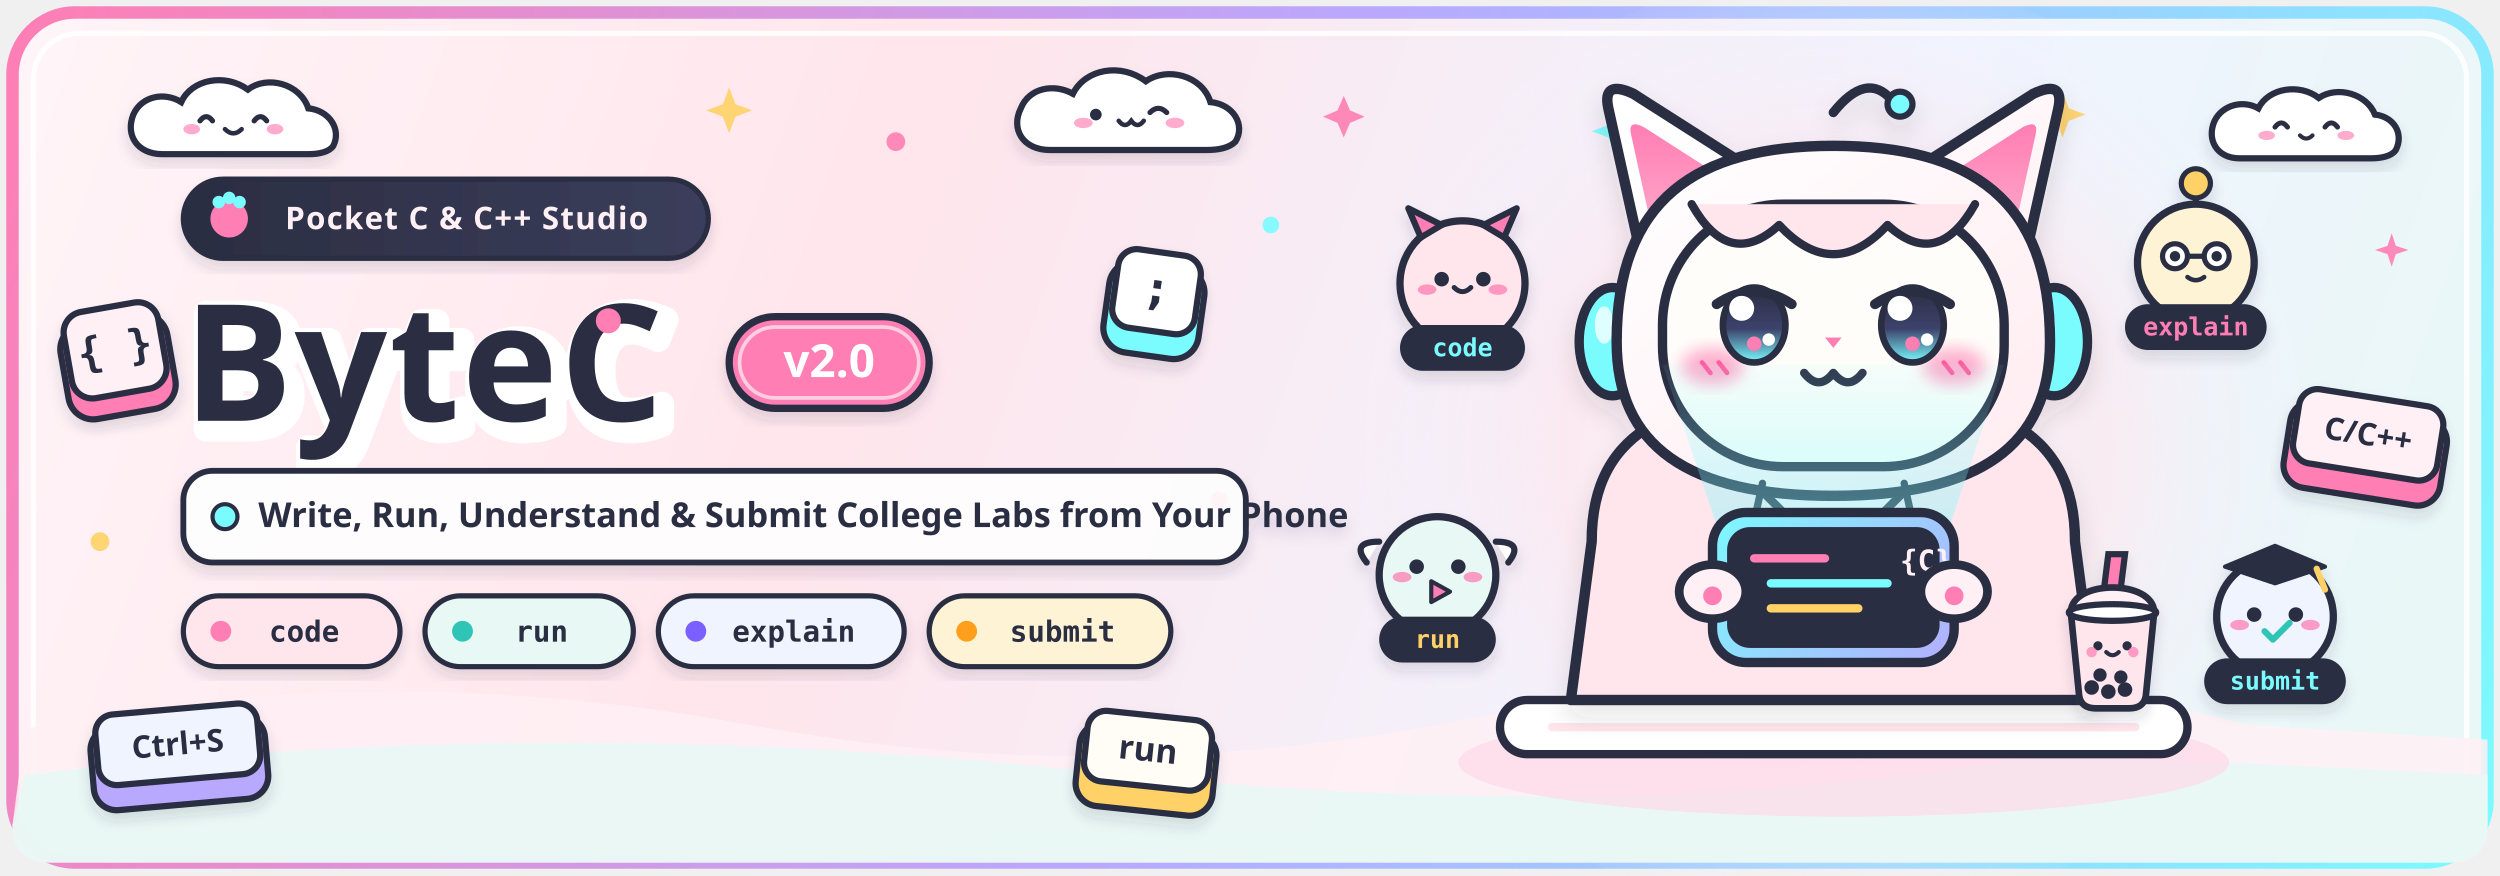
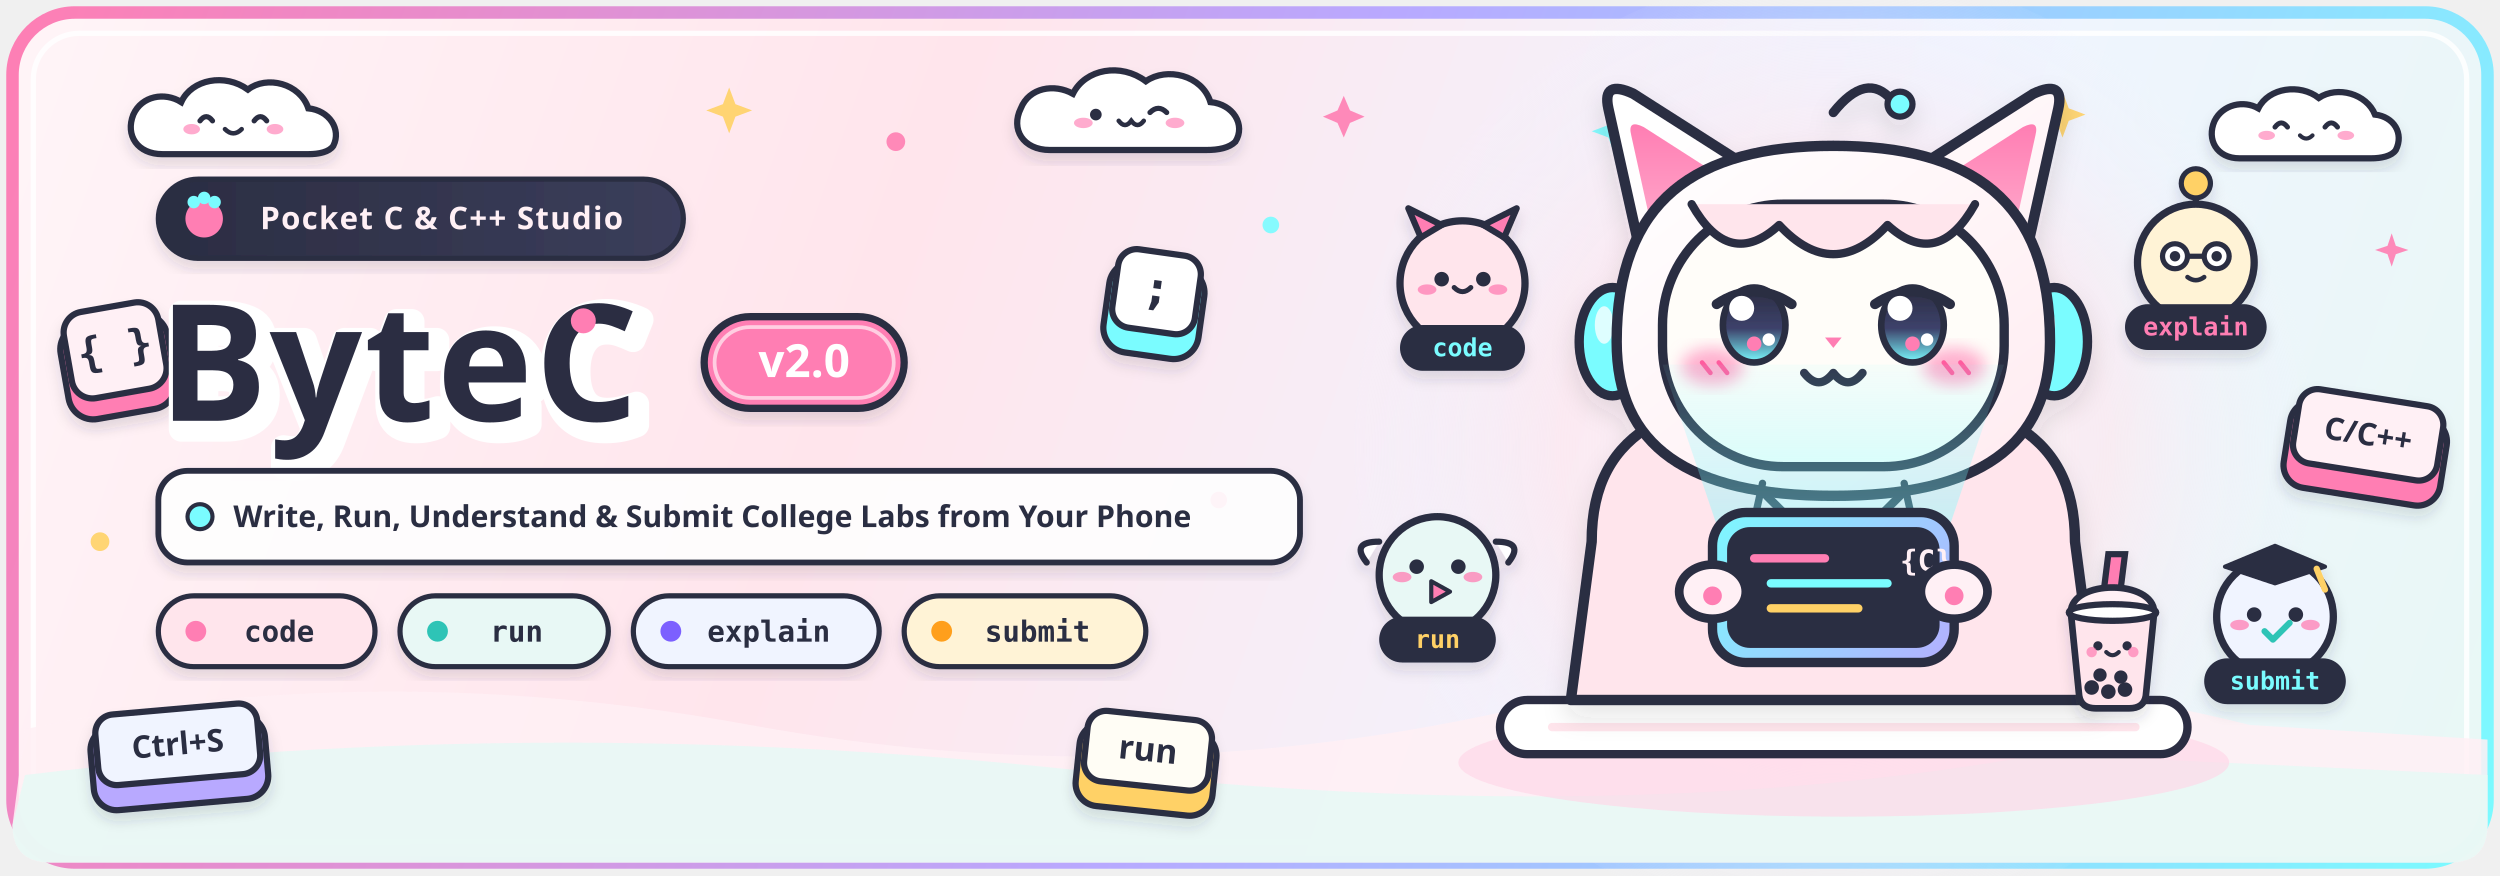
<svg xmlns="http://www.w3.org/2000/svg" viewBox="0 0 1200 420" width="1200" height="420" fill="none">
  <defs>
    <linearGradient id="skyBg" x1="0" y1="0" x2="1200" y2="420" gradientUnits="userSpaceOnUse">
      <stop offset="0%" stop-color="#FFF5F8" />
      <stop offset="35%" stop-color="#FFE5EC" />
      <stop offset="70%" stop-color="#F0F4FF" />
      <stop offset="100%" stop-color="#E8F8F5" />
    </linearGradient>
    <radialGradient id="sunHalo" cx="880" cy="215" r="240" gradientUnits="userSpaceOnUse">
      <stop offset="0%" stop-color="#FFFFFF" stop-opacity="0.95" />
      <stop offset="55%" stop-color="#FFE5EC" stop-opacity="0.6" />
      <stop offset="100%" stop-color="#F0F4FF" stop-opacity="0" />
    </radialGradient>
    <linearGradient id="borderRim" x1="0" y1="0" x2="1200" y2="420" gradientUnits="userSpaceOnUse">
      <stop offset="0%" stop-color="#FF7EB3" />
      <stop offset="50%" stop-color="#B8A9FF" />
      <stop offset="100%" stop-color="#7AFCFF" />
    </linearGradient>
    <linearGradient id="hoodieMain" x1="780" y1="70" x2="980" y2="330" gradientUnits="userSpaceOnUse">
      <stop offset="0%" stop-color="#FFFFFF" />
      <stop offset="100%" stop-color="#FFE5EC" />
    </linearGradient>
    <linearGradient id="earPink" x1="0" y1="0" x2="0" y2="1">
      <stop offset="0%" stop-color="#FF7EB3" />
      <stop offset="100%" stop-color="#FFB3D1" />
    </linearGradient>
    <linearGradient id="animeEye" x1="0" y1="0" x2="0" y2="1">
      <stop offset="0%" stop-color="#2B2D42" />
      <stop offset="55%" stop-color="#3D426B" />
      <stop offset="100%" stop-color="#7AFCFF" />
    </linearGradient>
    <linearGradient id="phoneGlow" x1="820" y1="240" x2="940" y2="330" gradientUnits="userSpaceOnUse">
      <stop offset="0%" stop-color="#7AFCFF" />
      <stop offset="100%" stop-color="#B8A9FF" />
    </linearGradient>
    <linearGradient id="screenRay" x1="880" y1="260" x2="880" y2="160" gradientUnits="userSpaceOnUse">
      <stop offset="0%" stop-color="#7AFCFF" stop-opacity="0.45" />
      <stop offset="100%" stop-color="#7AFCFF" stop-opacity="0" />
    </linearGradient>
    <linearGradient id="pillDark" x1="0" y1="0" x2="1" y2="0">
      <stop offset="0%" stop-color="#2B2D42" />
      <stop offset="100%" stop-color="#3B3E5B" />
    </linearGradient>
    <filter id="cardShadow" x="-10%" y="-10%" width="120%" height="125%">
      <feDropShadow dx="0" dy="6" stdDeviation="6" flood-color="#2B2D42" flood-opacity="0.12" />
    </filter>
    <filter id="keyShadow" x="-15%" y="-15%" width="130%" height="135%">
      <feDropShadow dx="0" dy="4" stdDeviation="3" flood-color="#2B2D42" flood-opacity="0.14" />
    </filter>
    <filter id="blushBlur" x="-25%" y="-25%" width="150%" height="150%">
      <feGaussianBlur stdDeviation="3.5" />
    </filter>
  </defs>
  <rect x="6" y="6" width="1188" height="408" rx="30" fill="url(#skyBg)" stroke="url(#borderRim)" stroke-width="6" />
  <rect x="16" y="16" width="1168" height="388" rx="22" stroke="#FFFFFF" stroke-width="2.5" opacity="0.85" />
  <circle cx="880" cy="215" r="230" fill="url(#sunHalo)" />
  <path d="M12 350 Q180 315 360 348 T720 342 T1080 348 L1194 355 L1194 396 Q1194 414 1176 414 L24 414 Q6 414 6 396 Z" fill="#FFF0F5" opacity="0.85" />
  <path d="M12 372 Q260 342 520 370 T980 362 L1194 372 L1194 396 Q1194 414 1176 414 L24 414 Q6 414 6 396 Z" fill="#E8F8F5" opacity="0.9" />
  <g opacity="0.9">
    <path d="M350 42 L353 50 L361 53 L353 56 L350 64 L347 56 L339 53 L347 50 Z" fill="#FFD166" />
    <path d="M645 46 L648 53 L655 56 L648 59 L645 66 L642 59 L635 56 L642 53 Z" fill="#FF7EB3" />
    <path d="M775 52 L778 60 L786 63 L778 66 L775 74 L772 66 L764 63 L772 60 Z" fill="#7AFCFF" />
    <path d="M990 44 L993 52 L1001 55 L993 58 L990 66 L987 58 L979 55 L987 52 Z" fill="#FFD166" />
    <path d="M1148 112 L1150 118 L1156 120 L1150 122 L1148 128 L1146 122 L1140 120 L1146 118 Z" fill="#FF7EB3" />
    <circle cx="430" cy="68" r="4.5" fill="#FF7EB3" />
    <circle cx="610" cy="108" r="4" fill="#7AFCFF" />
    <circle cx="965" cy="82" r="5" fill="#B8A9FF" />
    <circle cx="48" cy="260" r="4.5" fill="#FFD166" />
    <circle cx="585" cy="240" r="4" fill="#FF7EB3" />
  </g>
  <g transform="translate(56, 30)" filter="url(#keyShadow)">
    <path d="M22 44 C10 44 4 35 8 25 C12 16 23 14 31 19 C36 8 52 5 63 13 C72 6 88 10 92 22 C102 23 108 32 104 40 C102 43 97 44 92 44 Z" fill="#FFFFFF" stroke="#2B2D42" stroke-width="3" />
    <path d="M40 28 Q43 24 46 28" stroke="#2B2D42" stroke-width="2.5" stroke-linecap="round" />
    <path d="M66 28 Q69 24 72 28" stroke="#2B2D42" stroke-width="2.5" stroke-linecap="round" />
    <ellipse cx="36" cy="32" rx="4" ry="2.5" fill="#FF7EB3" opacity="0.65" />
    <ellipse cx="76" cy="32" rx="4" ry="2.5" fill="#FF7EB3" opacity="0.65" />
    <path d="M52 32 Q56 36 60 32" stroke="#2B2D42" stroke-width="2.2" stroke-linecap="round" />
  </g>
  <g transform="translate(480, 26)" filter="url(#keyShadow)">
    <path d="M24 46 C11 46 5 36 10 26 C14 16 26 14 35 19 C41 7 58 4 70 13 C80 6 97 10 101 23 C112 24 118 34 113 42 C110 45 105 46 99 46 Z" fill="#FFFFFF" stroke="#2B2D42" stroke-width="3" />
    <circle cx="46" cy="29" r="2.8" fill="#2B2D42" />
    <path d="M72 28 Q76 24 80 28" stroke="#2B2D42" stroke-width="2.5" stroke-linecap="round" />
    <ellipse cx="40" cy="33" rx="4.5" ry="2.5" fill="#FF7EB3" opacity="0.65" />
    <ellipse cx="84" cy="33" rx="4.5" ry="2.5" fill="#FF7EB3" opacity="0.65" />
    <path d="M57 32 Q60 36 63 32 Q66 36 69 32" stroke="#2B2D42" stroke-width="2.2" stroke-linecap="round" />
  </g>
  <g transform="translate(1055, 34)" filter="url(#keyShadow)">
    <path d="M20 42 C9 42 4 33 8 24 C12 16 22 14 29 18 C34 8 49 6 58 13 C67 7 81 11 85 21 C94 22 99 30 95 38 C93 41 88 42 83 42 Z" fill="#FFFFFF" stroke="#2B2D42" stroke-width="3" />
    <path d="M37 27 Q40 23 43 27" stroke="#2B2D42" stroke-width="2.4" stroke-linecap="round" />
    <path d="M61 27 Q64 23 67 27" stroke="#2B2D42" stroke-width="2.4" stroke-linecap="round" />
    <ellipse cx="33" cy="31" rx="4" ry="2.2" fill="#FF7EB3" opacity="0.65" />
    <ellipse cx="71" cy="31" rx="4" ry="2.2" fill="#FF7EB3" opacity="0.65" />
    <path d="M49 31 Q52 34 55 31" stroke="#2B2D42" stroke-width="2" stroke-linecap="round" />
  </g>
  <g transform="translate(26, 152) rotate(-10)" filter="url(#keyShadow)">
    <rect x="0" y="6" width="52" height="46" rx="12" fill="#FF7EB3" stroke="#2B2D42" stroke-width="3" />
    <rect x="3" y="0" width="46" height="42" rx="10" fill="#FFF0F5" stroke="#2B2D42" stroke-width="3" />
    <text x="26" y="27" text-anchor="middle" font-family="'Fredoka', 'Quicksand', 'Nunito', monospace" font-size="20" font-weight="800" fill="#2B2D42">{ }</text>
  </g>
  <g transform="translate(535, 118) rotate(8)" filter="url(#keyShadow)">
    <rect x="0" y="6" width="46" height="44" rx="12" fill="#7AFCFF" stroke="#2B2D42" stroke-width="3" />
    <rect x="3" y="0" width="40" height="38" rx="9" fill="#FFFFFF" stroke="#2B2D42" stroke-width="3" />
    <text x="23" y="25" text-anchor="middle" font-family="'Fredoka', 'Quicksand', monospace" font-size="22" font-weight="800" fill="#2B2D42">;</text>
  </g>
  <g transform="translate(42, 344) rotate(-5)" filter="url(#keyShadow)">
    <rect x="0" y="6" width="84" height="40" rx="11" fill="#B8A9FF" stroke="#2B2D42" stroke-width="3" />
    <rect x="3" y="0" width="78" height="34" rx="9" fill="#F0F4FF" stroke="#2B2D42" stroke-width="3" />
    <text x="42" y="22" text-anchor="middle" font-family="'Fredoka', 'Quicksand', system-ui, sans-serif" font-size="15" font-weight="800" fill="#2B2D42">Ctrl+S</text>
  </g>
  <g transform="translate(520, 340) rotate(6)" filter="url(#keyShadow)">
    <rect x="0" y="6" width="66" height="40" rx="11" fill="#FFD166" stroke="#2B2D42" stroke-width="3" />
    <rect x="3" y="0" width="60" height="34" rx="9" fill="#FFFDF5" stroke="#2B2D42" stroke-width="3" />
    <text x="33" y="22" text-anchor="middle" font-family="'Fredoka', 'Quicksand', system-ui, sans-serif" font-size="16" font-weight="800" fill="#2B2D42">run</text>
  </g>
  <g transform="translate(1102, 185) rotate(9)" filter="url(#keyShadow)">
    <rect x="0" y="6" width="76" height="42" rx="11" fill="#FF7EB3" stroke="#2B2D42" stroke-width="3" />
    <rect x="3" y="0" width="70" height="36" rx="9" fill="#FFF0F5" stroke="#2B2D42" stroke-width="3" />
    <text x="38" y="23" text-anchor="middle" font-family="'Fredoka', 'Quicksand', system-ui, sans-serif" font-size="15" font-weight="800" fill="#2B2D42">C/C++</text>
  </g>
-   <g transform="translate(88, 86)">
+   <g transform="translate(76, 86)">
    <g filter="url(#keyShadow)">
      <rect x="0" y="0" width="252" height="38" rx="19" fill="url(#pillDark)" stroke="#2B2D42" stroke-width="2.5" />
      <circle cx="22" cy="19" r="9" fill="#FF7EB3" />
      <circle cx="17" cy="11" r="3" fill="#7AFCFF" />
      <circle cx="22" cy="9" r="3" fill="#7AFCFF" />
      <circle cx="27" cy="11" r="3" fill="#7AFCFF" />
      <text x="136" y="24" text-anchor="middle" font-family="'Fredoka', 'Quicksand', 'Nunito', system-ui, sans-serif" font-size="15" font-weight="800" fill="#FFF0F5" letter-spacing="0.6">Pocket C &amp; C++ Studio</text>
    </g>
    <g transform="translate(0, 44)">
      <text x="4" y="76" font-family="'Fredoka', 'Quicksand', 'Nunito', 'Rounded Mplus 1c', system-ui, sans-serif" font-size="78" font-weight="900" fill="#FFFFFF" stroke="#FFFFFF" stroke-width="12" stroke-linejoin="round" letter-spacing="1">ByteC</text>
      <text x="0" y="72" font-family="'Fredoka', 'Quicksand', 'Nunito', 'Rounded Mplus 1c', system-ui, sans-serif" font-size="78" font-weight="900" fill="#2B2D42" letter-spacing="1">ByteC</text>
      <circle cx="204" cy="24" r="6" fill="#FF7EB3" />
      <g transform="translate(262, 22)" filter="url(#keyShadow)">
        <rect x="0" y="0" width="96" height="44" rx="22" fill="#FF7EB3" stroke="#2B2D42" stroke-width="3.5" />
        <rect x="5" y="5" width="86" height="34" rx="17" stroke="#FFF0F5" stroke-width="1.8" opacity="0.7" />
        <text x="48" y="29" text-anchor="middle" font-family="'Fredoka', 'Quicksand', 'Nunito', system-ui, sans-serif" font-size="22" font-weight="900" fill="#FFFFFF">v2.0</text>
      </g>
    </g>
    <g transform="translate(0, 140)" filter="url(#keyShadow)">
-       <rect x="0" y="0" width="510" height="44" rx="14" fill="#FFFFFF" fill-opacity="0.9" stroke="#2B2D42" stroke-width="2.8" />
+       <rect x="0" y="0" width="548" height="44" rx="14" fill="#FFFFFF" fill-opacity="0.9" stroke="#2B2D42" stroke-width="2.8" />
      <circle cx="20" cy="22" r="6" fill="#7AFCFF" stroke="#2B2D42" stroke-width="2" />
-       <text x="36" y="27" font-family="'Quicksand', 'Nunito', 'Fredoka', system-ui, sans-serif" font-size="16.5" font-weight="800" fill="#2B2D42">Write, Run, Understand &amp; Submit College Labs from Your Phone</text>
+       <text x="36" y="27" textLength="494" lengthAdjust="spacingAndGlyphs" font-family="'Quicksand', 'Nunito', 'Fredoka', system-ui, sans-serif" font-size="14.5" font-weight="800" fill="#2B2D42">Write, Run, Understand &amp; Submit College Labs from Your Phone</text>
    </g>
    <g transform="translate(0, 200)">
      <g transform="translate(0, 0)" filter="url(#keyShadow)">
        <rect x="0" y="0" width="104" height="34" rx="17" fill="#FFE5EC" stroke="#2B2D42" stroke-width="2.5" />
        <circle cx="18" cy="17" r="5" fill="#FF7EB3" />
        <text x="58" y="22" text-anchor="middle" font-family="'Fredoka', 'Quicksand', monospace" font-size="14" font-weight="800" fill="#2B2D42">code</text>
      </g>
      <g transform="translate(116, 0)" filter="url(#keyShadow)">
        <rect x="0" y="0" width="100" height="34" rx="17" fill="#E8F8F5" stroke="#2B2D42" stroke-width="2.5" />
        <circle cx="18" cy="17" r="5" fill="#2EC4B6" />
        <text x="56" y="22" text-anchor="middle" font-family="'Fredoka', 'Quicksand', monospace" font-size="14" font-weight="800" fill="#2B2D42">run</text>
      </g>
      <g transform="translate(228, 0)" filter="url(#keyShadow)">
        <rect x="0" y="0" width="118" height="34" rx="17" fill="#F0F4FF" stroke="#2B2D42" stroke-width="2.5" />
        <circle cx="18" cy="17" r="5" fill="#7B61FF" />
        <text x="65" y="22" text-anchor="middle" font-family="'Fredoka', 'Quicksand', monospace" font-size="14" font-weight="800" fill="#2B2D42">explain</text>
      </g>
      <g transform="translate(358, 0)" filter="url(#keyShadow)">
        <rect x="0" y="0" width="116" height="34" rx="17" fill="#FFF3D6" stroke="#2B2D42" stroke-width="2.5" />
        <circle cx="18" cy="17" r="5" fill="#FF9F1C" />
        <text x="64" y="22" text-anchor="middle" font-family="'Fredoka', 'Quicksand', monospace" font-size="14" font-weight="800" fill="#2B2D42">submit</text>
      </g>
    </g>
  </g>
  <g id="byte-chan-scene">
    <ellipse cx="885" cy="366" rx="185" ry="26" fill="#FFD6E7" opacity="0.65" />
    <rect x="720" y="336" width="330" height="26" rx="13" fill="#FFFFFF" stroke="#2B2D42" stroke-width="4" />
    <line x1="745" y1="349" x2="1025" y2="349" stroke="#FFE5EC" stroke-width="4" stroke-linecap="round" />
    <g filter="url(#cardShadow)">
      <path d="M792 142 L772 52 Q769 38 784 45 L842 82 Z" fill="url(#hoodieMain)" stroke="#2B2D42" stroke-width="5" stroke-linejoin="round" />
      <path d="M796 124 L783 65 Q781 57 789 61 L828 86 Z" fill="url(#earPink)" />
      <path d="M968 142 L988 52 Q991 38 976 45 L918 82 Z" fill="url(#hoodieMain)" stroke="#2B2D42" stroke-width="5" stroke-linejoin="round" />
      <path d="M964 124 L977 65 Q979 57 971 61 L932 86 Z" fill="url(#earPink)" />
      <ellipse cx="774" cy="164" rx="16" ry="26" fill="#7AFCFF" stroke="#2B2D42" stroke-width="4.5" />
      <ellipse cx="986" cy="164" rx="16" ry="26" fill="#7AFCFF" stroke="#2B2D42" stroke-width="4.5" />
      <ellipse cx="770" cy="156" rx="4.5" ry="9" fill="#FFFFFF" opacity="0.75" />
      <ellipse cx="982" cy="156" rx="4.5" ry="9" fill="#FFFFFF" opacity="0.75" />
      <path d="M764 260 C764 205 805 188 880 188 C955 188 996 205 996 260 L1006 336 L754 336 Z" fill="#FFE5EC" stroke="#2B2D42" stroke-width="5" stroke-linejoin="round" />
      <path d="M830 220 L880 270 L930 220" fill="#FFF0F5" stroke="#2B2D42" stroke-width="4" stroke-linejoin="round" />
      <path d="M776 164 C776 96 814 70 880 70 C946 70 984 96 984 164 C984 214 950 238 880 238 C810 238 776 214 776 164 Z" fill="url(#hoodieMain)" stroke="#2B2D42" stroke-width="5" />
      <rect x="798" y="98" width="164" height="126" rx="58" fill="#FFFDF9" stroke="#2B2D42" stroke-width="4.5" />
      <path d="M812 98 Q830 130 854 108 Q880 136 906 108 Q930 130 948 98" fill="#FFE5EC" stroke="#2B2D42" stroke-width="4" stroke-linecap="round" stroke-linejoin="round" />
      <path d="M880 54 Q896 34 908 48" stroke="#2B2D42" stroke-width="4.5" stroke-linecap="round" />
      <circle cx="912" cy="50" r="6" fill="#7AFCFF" stroke="#2B2D42" stroke-width="3" />
      <ellipse cx="822" cy="176" rx="15" ry="9" fill="#FF7EB3" opacity="0.6" filter="url(#blushBlur)" />
      <ellipse cx="938" cy="176" rx="15" ry="9" fill="#FF7EB3" opacity="0.6" filter="url(#blushBlur)" />
      <line x1="817" y1="174" x2="821" y2="179" stroke="#FF5C9E" stroke-width="2.2" stroke-linecap="round" />
      <line x1="825" y1="174" x2="829" y2="179" stroke="#FF5C9E" stroke-width="2.2" stroke-linecap="round" />
      <line x1="933" y1="174" x2="937" y2="179" stroke="#FF5C9E" stroke-width="2.2" stroke-linecap="round" />
      <line x1="941" y1="174" x2="945" y2="179" stroke="#FF5C9E" stroke-width="2.2" stroke-linecap="round" />
      <ellipse cx="842" cy="156" rx="15" ry="18" fill="url(#animeEye)" stroke="#2B2D42" stroke-width="3.2" />
      <path d="M824 146 Q842 134 860 146" stroke="#2B2D42" stroke-width="4.8" stroke-linecap="round" />
      <circle cx="836" cy="148" r="6" fill="#FFFFFF" />
      <circle cx="849" cy="163" r="3" fill="#FFFFFF" />
      <circle cx="842" cy="165" r="3.5" fill="#FF7EB3" />
      <ellipse cx="918" cy="156" rx="15" ry="18" fill="url(#animeEye)" stroke="#2B2D42" stroke-width="3.2" />
      <path d="M900 146 Q918 134 936 146" stroke="#2B2D42" stroke-width="4.8" stroke-linecap="round" />
      <circle cx="912" cy="148" r="6" fill="#FFFFFF" />
      <circle cx="925" cy="163" r="3" fill="#FFFFFF" />
      <circle cx="918" cy="165" r="3.5" fill="#FF7EB3" />
      <polygon points="880,167 876,162 884,162" fill="#FF7EB3" />
      <path d="M866 179 Q873 188 880 179 Q887 188 894 179" stroke="#2B2D42" stroke-width="4" stroke-linecap="round" stroke-linejoin="round" />
      <path d="M846 232 L838 268" stroke="#2B2D42" stroke-width="3.5" stroke-linecap="round" />
      <path d="M914 232 L922 268" stroke="#2B2D42" stroke-width="3.5" stroke-linecap="round" />
      <circle cx="837" cy="272" r="8" fill="#7AFCFF" stroke="#2B2D42" stroke-width="3" />
      <circle cx="923" cy="272" r="8" fill="#FF7EB3" stroke="#2B2D42" stroke-width="3" />
      <polygon points="824,252 936,252 962,175 798,175" fill="url(#screenRay)" />
      <rect x="822" y="246" width="116" height="72" rx="16" fill="url(#phoneGlow)" stroke="#2B2D42" stroke-width="4.5" />
      <rect x="829" y="253" width="102" height="58" rx="11" fill="#2B2D42" />
      <line x1="842" y1="268" x2="876" y2="268" stroke="#FF7EB3" stroke-width="4" stroke-linecap="round" />
      <line x1="850" y1="280" x2="906" y2="280" stroke="#7AFCFF" stroke-width="4" stroke-linecap="round" />
      <line x1="850" y1="292" x2="892" y2="292" stroke="#FFD166" stroke-width="4" stroke-linecap="round" />
      <text x="912" y="274" font-family="'Fredoka', monospace" font-size="14" font-weight="800" fill="#FFF0F5">{C}</text>
      <ellipse cx="822" cy="284" rx="16" ry="13" fill="#FFF0F5" stroke="#2B2D42" stroke-width="4.2" />
      <circle cx="822" cy="286" r="4.5" fill="#FF7EB3" />
      <ellipse cx="938" cy="284" rx="16" ry="13" fill="#FFF0F5" stroke="#2B2D42" stroke-width="4.2" />
      <circle cx="938" cy="286" r="4.5" fill="#FF7EB3" />
    </g>
    <g transform="translate(988, 266)" filter="url(#keyShadow)">
      <path d="M24 0 L32 0 L28 32 L20 32 Z" fill="#FF7EB3" stroke="#2B2D42" stroke-width="3" />
      <path d="M6 28 C6 12 46 12 46 28 Z" fill="#FFF0F5" stroke="#2B2D42" stroke-width="3.2" />
      <path d="M6 28 L10 68 Q11 74 18 74 L34 74 Q41 74 42 68 L46 28 Z" fill="#FFE5EC" stroke="#2B2D42" stroke-width="3.2" />
      <ellipse cx="26" cy="28" rx="21" ry="4" fill="#FFFFFF" stroke="#2B2D42" stroke-width="3" />
      <circle cx="19" cy="44" r="2.2" fill="#2B2D42" />
      <circle cx="33" cy="44" r="2.2" fill="#2B2D42" />
      <path d="M23 47 Q26 50 29 47" stroke="#2B2D42" stroke-width="2" stroke-linecap="round" />
      <circle cx="16" cy="47" r="2.5" fill="#FF7EB3" opacity="0.7" />
      <circle cx="36" cy="47" r="2.5" fill="#FF7EB3" opacity="0.7" />
      <circle cx="16" cy="64" r="3.5" fill="#2B2D42" />
      <circle cx="24" cy="66" r="3.5" fill="#2B2D42" />
      <circle cx="32" cy="65" r="3.5" fill="#2B2D42" />
      <circle cx="20" cy="58" r="3.2" fill="#2B2D42" />
      <circle cx="30" cy="59" r="3.2" fill="#2B2D42" />
    </g>
    <g transform="translate(658, 92)" filter="url(#keyShadow)">
      <circle cx="44" cy="44" r="30" fill="#FFE5EC" stroke="#2B2D42" stroke-width="3.5" />
      <path d="M24 22 L18 8 L34 16 Z" fill="#FF7EB3" stroke="#2B2D42" stroke-width="3" stroke-linejoin="round" />
      <path d="M64 22 L70 8 L54 16 Z" fill="#FF7EB3" stroke="#2B2D42" stroke-width="3" stroke-linejoin="round" />
      <circle cx="34" cy="42" r="3.5" fill="#2B2D42" />
      <circle cx="54" cy="42" r="3.5" fill="#2B2D42" />
      <ellipse cx="27" cy="47" rx="4.5" ry="2.5" fill="#FF7EB3" opacity="0.75" />
      <ellipse cx="61" cy="47" rx="4.5" ry="2.5" fill="#FF7EB3" opacity="0.75" />
      <path d="M40 46 Q44 50 48 46" stroke="#2B2D42" stroke-width="2.4" stroke-linecap="round" />
      <rect x="14" y="64" width="60" height="22" rx="11" fill="#2B2D42" />
      <text x="44" y="79" text-anchor="middle" font-family="'Fredoka', 'Quicksand', monospace" font-size="12" font-weight="800" fill="#7AFCFF">code</text>
    </g>
    <g transform="translate(646, 232)" filter="url(#keyShadow)">
      <circle cx="44" cy="44" r="28" fill="#E8F8F5" stroke="#2B2D42" stroke-width="3.5" />
      <path d="M10 38 Q2 28 16 28" fill="#FFFFFF" stroke="#2B2D42" stroke-width="3" stroke-linecap="round" />
      <path d="M78 38 Q86 28 72 28" fill="#FFFFFF" stroke="#2B2D42" stroke-width="3" stroke-linecap="round" />
      <circle cx="34" cy="40" r="3.5" fill="#2B2D42" />
      <circle cx="54" cy="40" r="3.5" fill="#2B2D42" />
      <ellipse cx="27" cy="45" rx="4.5" ry="2.5" fill="#FF7EB3" opacity="0.75" />
      <ellipse cx="61" cy="45" rx="4.5" ry="2.5" fill="#FF7EB3" opacity="0.75" />
      <polygon points="41,47 41,57 50,52" fill="#FF7EB3" stroke="#2B2D42" stroke-width="2" stroke-linejoin="round" />
      <rect x="16" y="64" width="56" height="22" rx="11" fill="#2B2D42" />
      <text x="44" y="79" text-anchor="middle" font-family="'Fredoka', 'Quicksand', monospace" font-size="12" font-weight="800" fill="#FFD166">run</text>
    </g>
    <g transform="translate(1010, 78)" filter="url(#keyShadow)">
      <circle cx="44" cy="10" r="7" fill="#FFD166" stroke="#2B2D42" stroke-width="2.5" />
      <line x1="44" y1="17" x2="44" y2="23" stroke="#2B2D42" stroke-width="3" />
      <circle cx="44" cy="48" r="28" fill="#FFF3D6" stroke="#2B2D42" stroke-width="3.5" />
      <circle cx="34" cy="45" r="6" stroke="#2B2D42" stroke-width="2.5" fill="#FFFFFF" />
      <circle cx="54" cy="45" r="6" stroke="#2B2D42" stroke-width="2.5" fill="#FFFFFF" />
      <line x1="40" y1="45" x2="48" y2="45" stroke="#2B2D42" stroke-width="2.5" />
      <circle cx="34" cy="45" r="2.5" fill="#2B2D42" />
      <circle cx="54" cy="45" r="2.5" fill="#2B2D42" />
      <path d="M40 55 Q44 58 48 55" stroke="#2B2D42" stroke-width="2.2" stroke-linecap="round" />
      <rect x="10" y="68" width="68" height="22" rx="11" fill="#2B2D42" />
      <text x="44" y="83" text-anchor="middle" font-family="'Fredoka', 'Quicksand', monospace" font-size="12" font-weight="800" fill="#FF7EB3">explain</text>
    </g>
    <g transform="translate(1048, 252)" filter="url(#keyShadow)">
      <circle cx="44" cy="44" r="28" fill="#F0F4FF" stroke="#2B2D42" stroke-width="3.5" />
      <polygon points="44,10 20,20 44,28 68,20" fill="#2B2D42" stroke="#2B2D42" stroke-width="2" stroke-linejoin="round" />
      <line x1="64" y1="21" x2="68" y2="31" stroke="#FFD166" stroke-width="3" stroke-linecap="round" />
      <circle cx="34" cy="43" r="3.5" fill="#2B2D42" />
      <circle cx="54" cy="43" r="3.5" fill="#2B2D42" />
      <ellipse cx="27" cy="48" rx="4.5" ry="2.5" fill="#FF7EB3" opacity="0.75" />
      <ellipse cx="61" cy="48" rx="4.5" ry="2.5" fill="#FF7EB3" opacity="0.75" />
      <path d="M39 51 L43 55 L51 47" stroke="#2EC4B6" stroke-width="3" stroke-linecap="round" stroke-linejoin="round" />
      <rect x="10" y="64" width="68" height="22" rx="11" fill="#2B2D42" />
      <text x="44" y="79" text-anchor="middle" font-family="'Fredoka', 'Quicksand', monospace" font-size="12" font-weight="800" fill="#7AFCFF">submit</text>
    </g>
  </g>
</svg>
